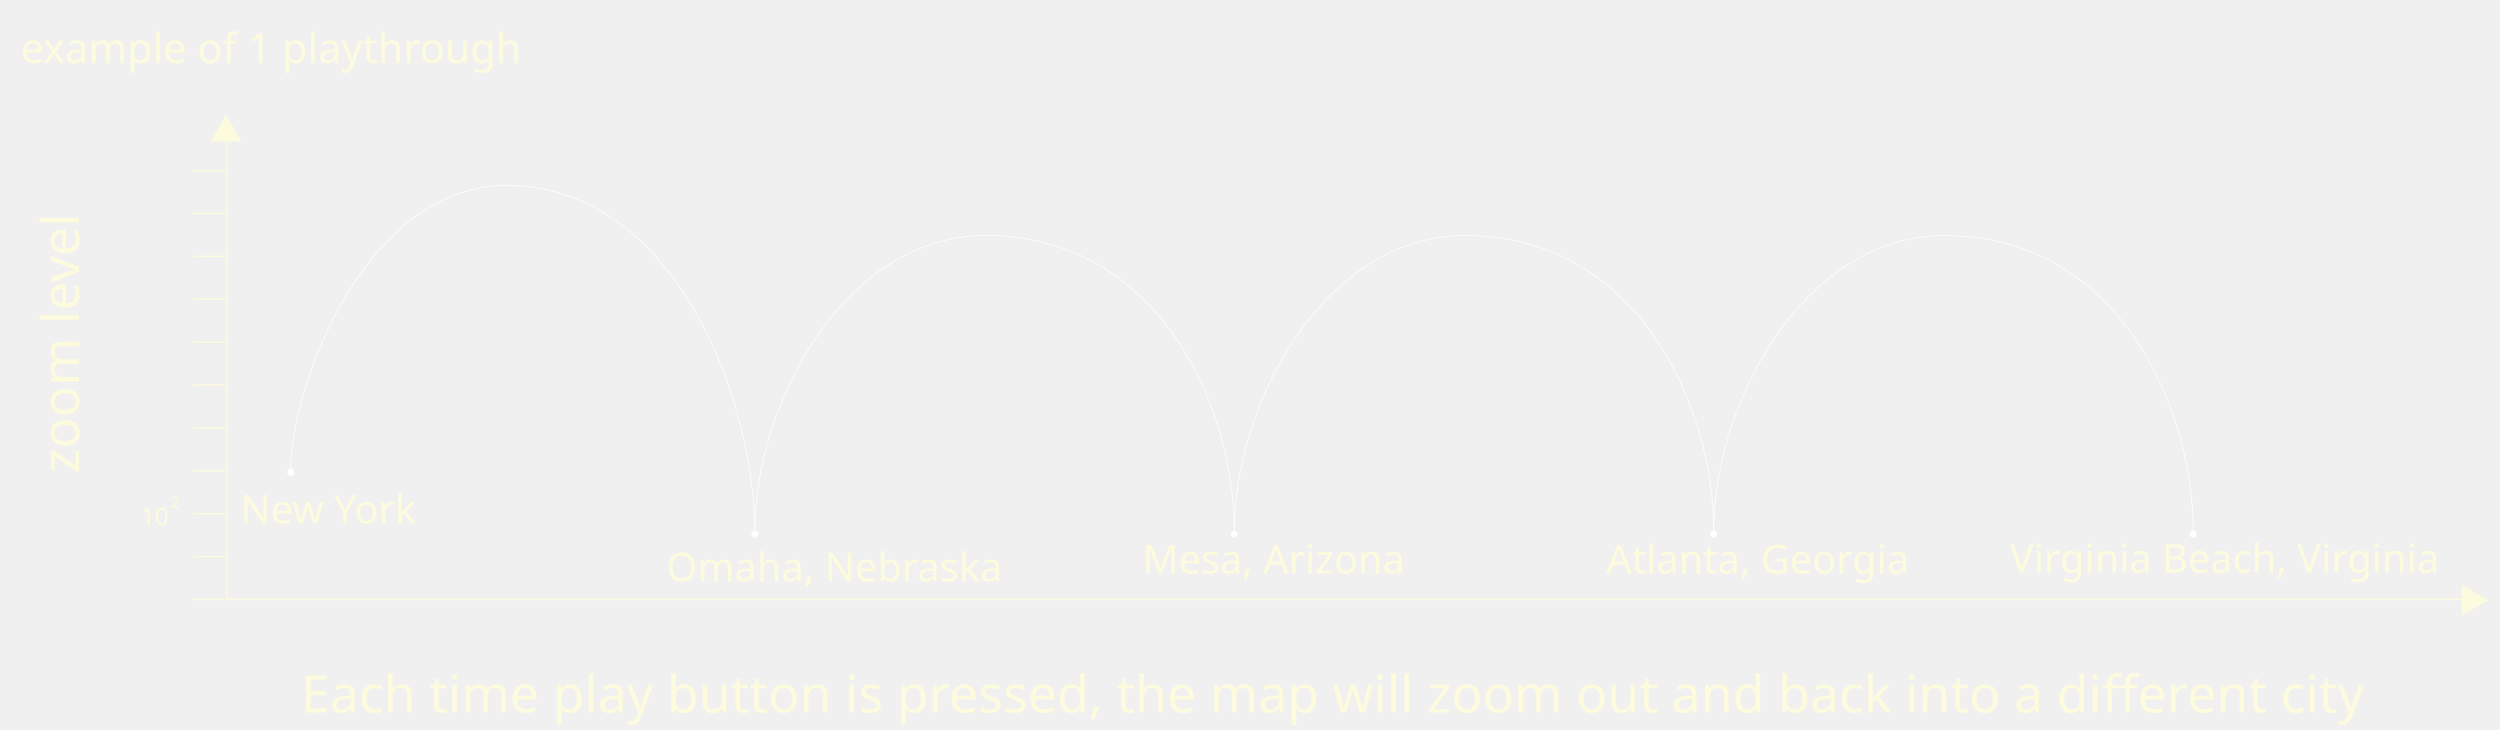
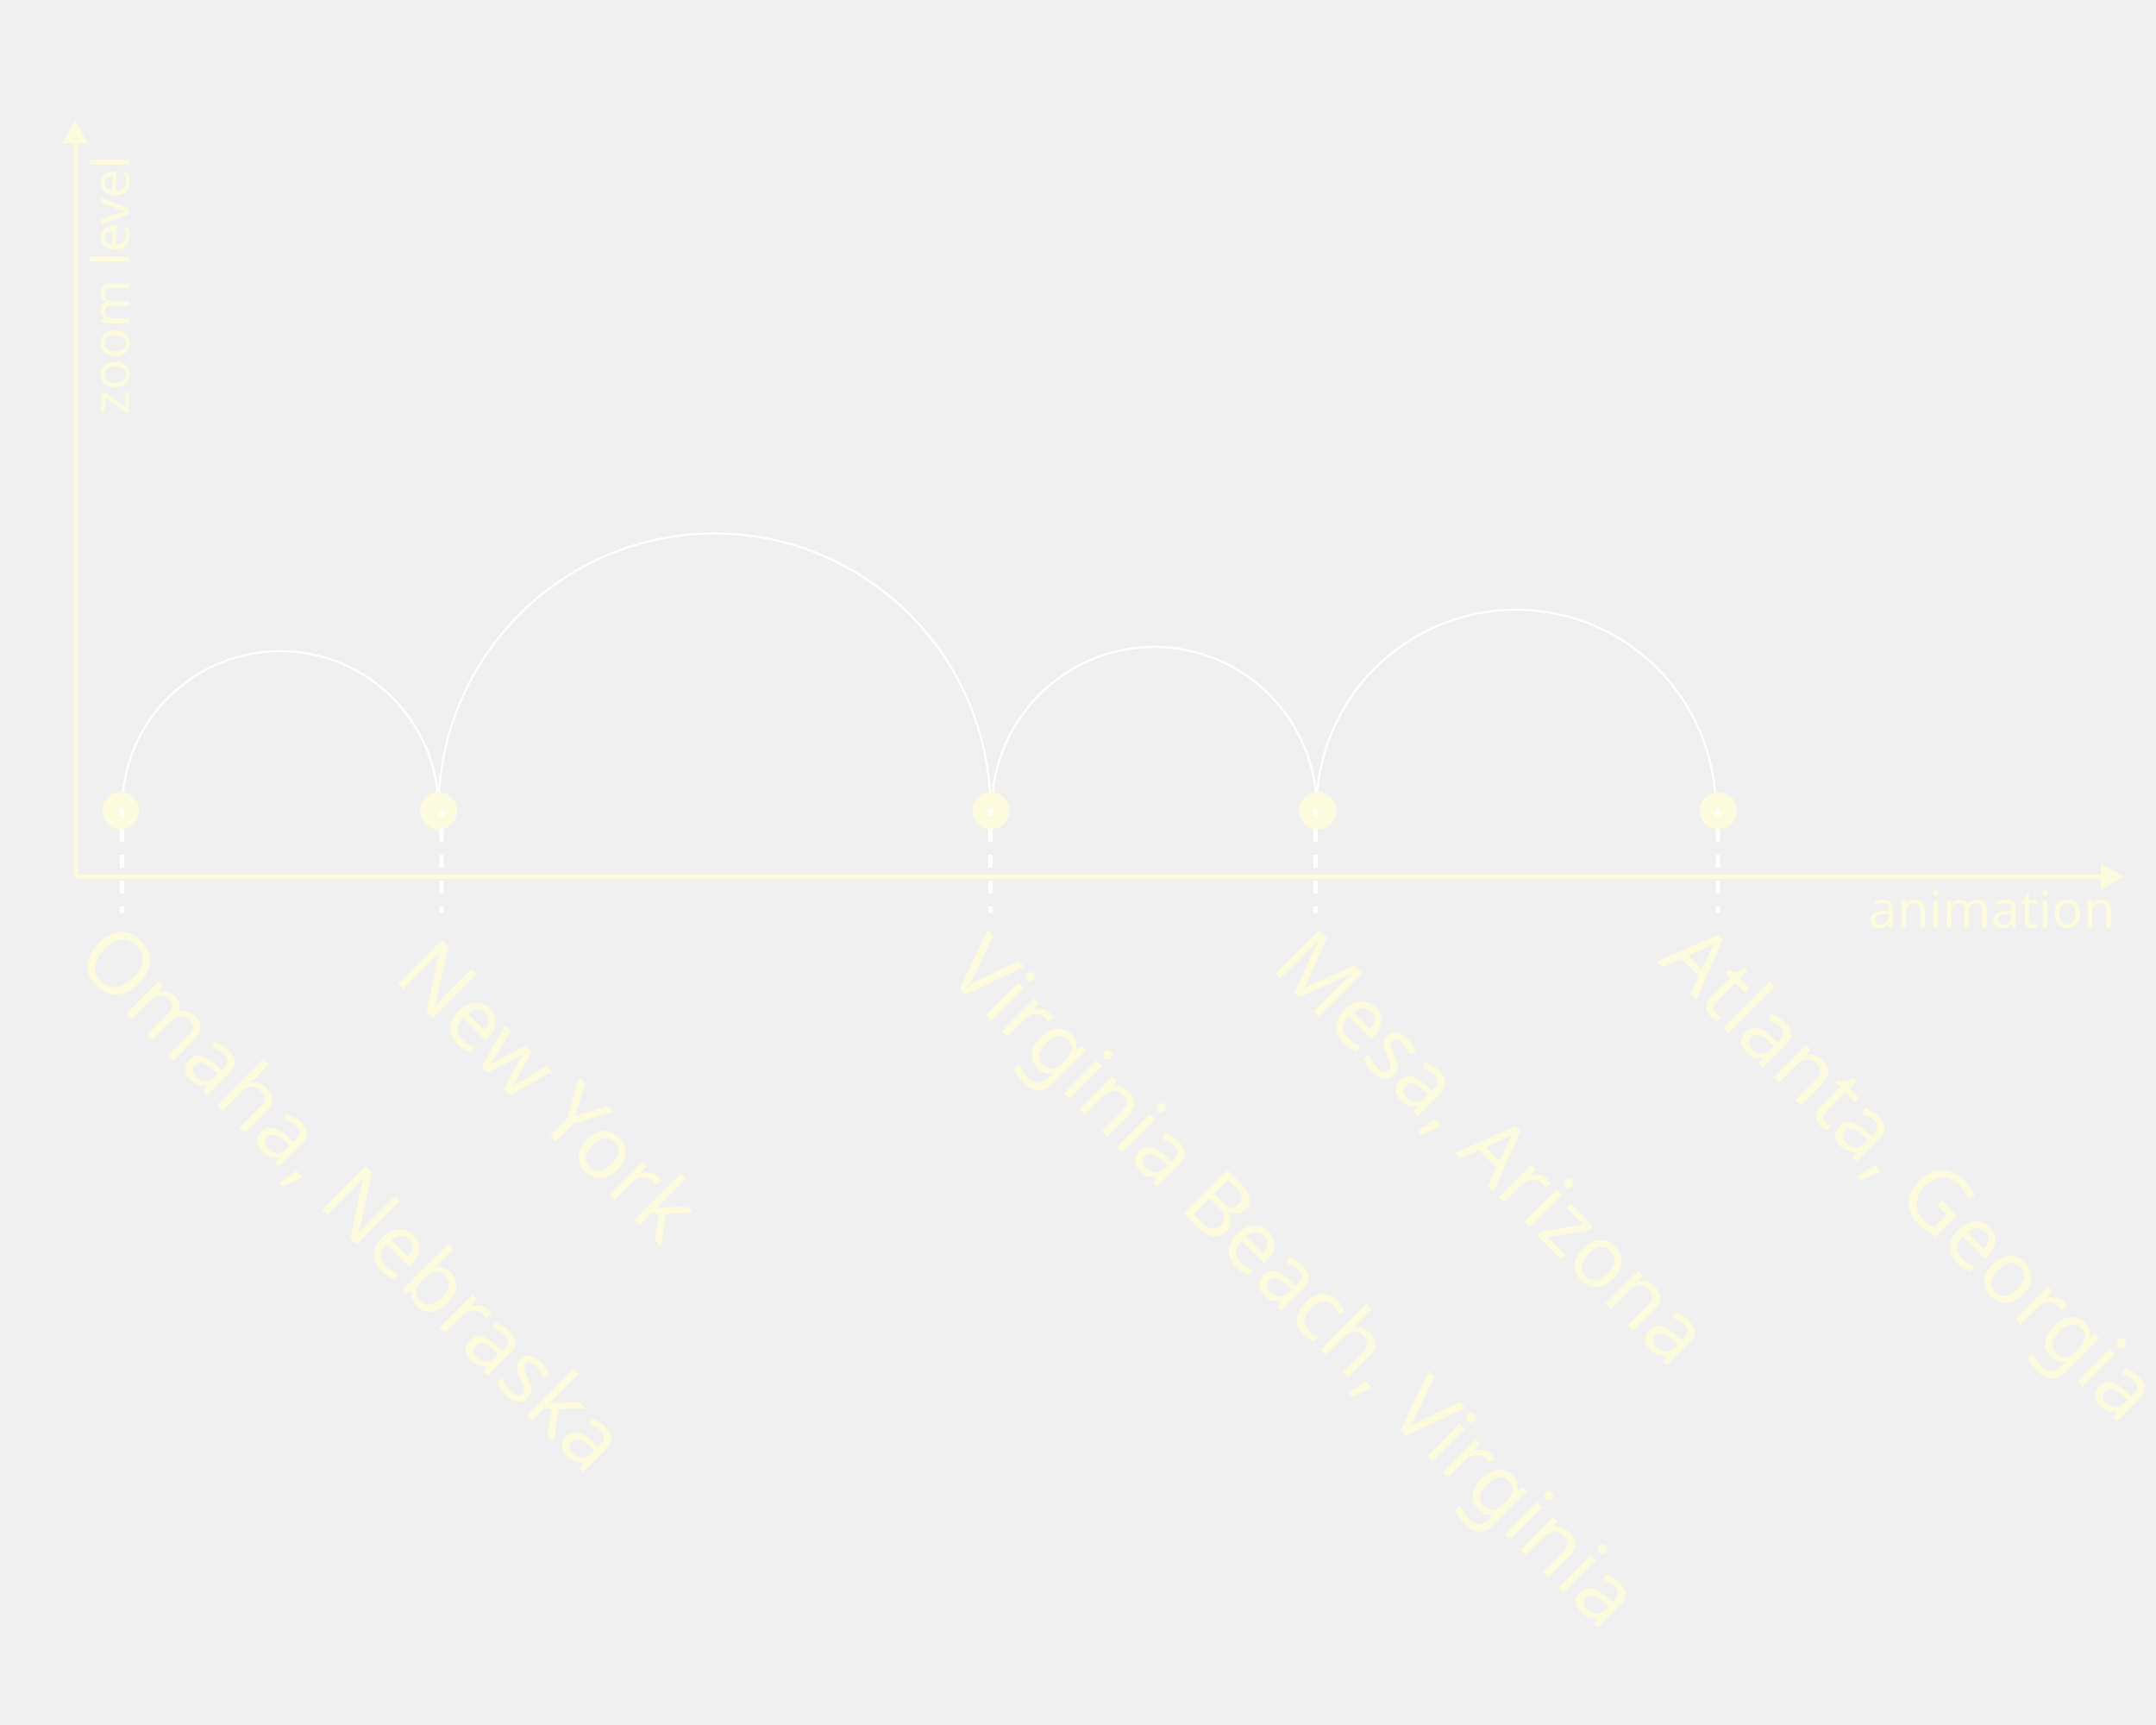
- <svg xmlns="http://www.w3.org/2000/svg" version="1.1" id="Layer_1" x="0px" y="0px" viewBox="0 0 1728 504" style="enable-background:new 0 0 1728 504;" xml:space="preserve">
+ <svg xmlns="http://www.w3.org/2000/svg" version="1.1" x="0px" y="0px" viewBox="0 0 500 400" style="enable-background:new 0 0 500 400;" xml:space="preserve">
  <style type="text/css">
	.st0{fill:none;stroke:#FDFBDE;stroke-miterlimit:10;}
	.st1{fill:#FDFBDE;}
	.st2{font-family:'Helvetica-Light';}
- 	.st3{font-size:16.721px;}
- 	.st4{font-family:'Helvetica-Bold';}
- 	.st5{font-size:10.749px;}
- 	.st6{font-size:27.47px;}
- 	.st7{font-size:35.83px;}
- 	.st8{fill:none;stroke:#FFFFFF;stroke-width:0.5;stroke-miterlimit:10;}
- 	.st9{font-size:28.664px;}
- 	.st10{fill:#FFFFFF;}
+ 	.st3{font-size:20px;}
+ 	.st4{font-size:12px;}
+ 	.st5{fill:none;stroke:#FFFFFF;stroke-width:0.5;stroke-miterlimit:10;}
+ 	.st6{fill:none;stroke:#FFFFFF;stroke-miterlimit:10;}
+ 	.st7{fill:none;stroke:#FFFFFF;stroke-miterlimit:10;stroke-dasharray:3,3;}
</style>
-   <line class="st0" x1="156.8" y1="96.8" x2="156.8" y2="414.3" />
-   <line class="st0" x1="156.8" y1="414.3" x2="1714.1" y2="414.3" />
-   <text transform="matrix(1 0 0 1 97.481 363.0293)" class="st1 st2 st3">10</text>
-   <text transform="matrix(1 0 0 1 117.9321 351.0859)" class="st1 st4 st5">2</text>
-   <text transform="matrix(1 0 0 1 166.251 361.8105)" class="st1 st2 st6">New York</text>
-   <text transform="matrix(1 0 0 1 460.6162 401.7373)" class="st1 st2 st6">Omaha, Nebraska</text>
-   <text transform="matrix(1 0 0 1 208.0073 492.5)" class="st1 st2 st7">Each time play button is pressed, the map will zoom out and back into a different city</text>
-   <text transform="matrix(1 0 0 1 1110.31 396.3691)" class="st1 st2 st6">Atlanta, Georgia</text>
-   <text transform="matrix(1 0 0 1 789.6558 396.3672)" class="st1 st2 st6">Mesa, Arizona</text>
-   <text transform="matrix(1 0 0 1 1389.192 395.7744)" class="st1 st2 st6">Virginia Beach, Virginia</text>
-   <path class="st8" d="M521.6,366.7c0-86.9-53.3-238.5-171.6-238.5c-97.8,0-149.2,139.7-149.2,197" />
-   <text transform="matrix(1 0 0 1 14.1929 43.5244)" class="st1 st2 st9">example of 1 playthrough</text>
-   <circle class="st10" cx="200.9" cy="326.4" r="2.4" />
-   <circle class="st10" cx="521.7" cy="369.2" r="2.4" />
-   <path class="st8" d="M853.1,366.7c0-86.9-53.3-203.9-171.6-203.9c-97.8,0-159.7,116.5-159.7,203.9" />
-   <circle class="st10" cx="853.1" cy="369.2" r="2.4" />
-   <path class="st8" d="M1184.5,366.7c0-86.9-53.3-203.9-171.6-203.9c-97.8,0-159.7,116.5-159.7,203.9" />
-   <circle class="st10" cx="1184.5" cy="369.2" r="2.4" />
-   <path class="st8" d="M1515.9,366.7c0-86.9-53.3-203.9-171.6-203.9c-97.8,0-159.7,116.5-159.7,203.9" />
-   <circle class="st10" cx="1515.9" cy="369.2" r="2.4" />
-   <g>
-     <line class="st0" x1="155.3" y1="414.3" x2="133.4" y2="414.3" />
-     <line class="st0" x1="155.3" y1="384.7" x2="133.4" y2="384.7" />
-     <line class="st0" x1="155.3" y1="355" x2="133.4" y2="355" />
-     <line class="st0" x1="155.3" y1="325.4" x2="133.4" y2="325.4" />
-     <line class="st0" x1="155.3" y1="295.8" x2="133.4" y2="295.8" />
-     <line class="st0" x1="155.3" y1="266.1" x2="133.4" y2="266.1" />
-     <line class="st0" x1="155.3" y1="236.5" x2="133.4" y2="236.5" />
-     <line class="st0" x1="155.3" y1="206.9" x2="133.4" y2="206.9" />
-     <line class="st0" x1="155.3" y1="177.2" x2="133.4" y2="177.2" />
-     <line class="st0" x1="155.3" y1="147.6" x2="133.4" y2="147.6" />
-     <line class="st0" x1="155.3" y1="118" x2="133.4" y2="118" />
+   <g id="Layer_2">
+ </g>
+   <g id="Layer_1">
+     <line class="st0" x1="17.6" y1="33" x2="17.6" y2="203.3" />
+     <line class="st0" x1="17.6" y1="203.3" x2="490.8" y2="203.3" />
+     <text transform="matrix(0.7071 0.7071 -0.7071 0.7071 91.0123 226.6917)" class="st1 st2 st3">New York</text>
+     <text transform="matrix(0.7071 0.7071 -0.7071 0.7071 16.983 222.9117)" class="st1 st2 st3">Omaha, Nebraska</text>
+     <text transform="matrix(0.7071 0.7071 -0.7071 0.7071 384.316 222.9538)" class="st1 st2 st3">Atlanta, Georgia</text>
+     <text transform="matrix(0.7071 0.7071 -0.7071 0.7071 294.3908 224.3743)" class="st1 st2 st3">Mesa, Arizona</text>
+     <text transform="matrix(0.7071 0.7071 -0.7071 0.7071 218.9433 225.7887)" class="st1 st2 st3">Virginia Beach, Virginia</text>
+     <g>
+       <text transform="matrix(6.123234e-17 -1 1 6.123234e-17 29.9456 96.1303)" class="st1 st2 st4">zoom level</text>
+     </g>
+     <g>
+       <text transform="matrix(1 0 0 1 433.209 215.119)" class="st1 st2 st4">animation</text>
+     </g>
+     <polygon class="st1" points="492.4,203.3 487.2,200.3 487.2,206.4  " />
+     <polygon class="st1" points="17.4,28.1 14.4,33.3 20.4,33.3  " />
+     <path class="st5" d="M28.3,187.7c0-20.3,16.4-36.7,36.7-36.7s36.7,16.4,36.7,36.7" />
+     <path class="st5" d="M101.7,187.7c0-35.3,28.7-64,64-64s64,28.7,64,64" />
+     <path class="st5" d="M230,187.7c0-20.8,16.9-37.7,37.7-37.7s37.7,16.9,37.7,37.7" />
+     <path class="st5" d="M305.3,187.7c0-25.6,20.7-46.3,46.3-46.3c25.6,0,46.3,20.7,46.3,46.3" />
+     <circle class="st1" cx="28" cy="188" r="4.3" />
+     <circle class="st1" cx="101.7" cy="188" r="4.3" />
+     <circle class="st1" cx="229.8" cy="188" r="4.3" />
+     <circle class="st1" cx="305.6" cy="188" r="4.3" />
+     <circle class="st1" cx="398.5" cy="188" r="4.3" />
+     <g>
+       <g>
+         <line class="st6" x1="28.3" y1="187.7" x2="28.3" y2="189.2" />
+         <line class="st7" x1="28.3" y1="192.2" x2="28.3" y2="208.7" />
+         <line class="st6" x1="28.3" y1="210.2" x2="28.3" y2="211.7" />
+       </g>
+     </g>
+     <g>
+       <g>
+         <line class="st6" x1="102.4" y1="187.7" x2="102.4" y2="189.2" />
+         <line class="st7" x1="102.4" y1="192.2" x2="102.4" y2="208.7" />
+         <line class="st6" x1="102.4" y1="210.2" x2="102.4" y2="211.7" />
+       </g>
+     </g>
+     <g>
+       <g>
+         <line class="st6" x1="229.7" y1="187.7" x2="229.7" y2="189.2" />
+         <line class="st7" x1="229.7" y1="192.2" x2="229.7" y2="208.7" />
+         <line class="st6" x1="229.7" y1="210.2" x2="229.7" y2="211.7" />
+       </g>
+     </g>
+     <g>
+       <g>
+         <line class="st6" x1="305.1" y1="187.7" x2="305.1" y2="189.2" />
+         <line class="st7" x1="305.1" y1="192.2" x2="305.1" y2="208.7" />
+         <line class="st6" x1="305.1" y1="210.2" x2="305.1" y2="211.7" />
+       </g>
+     </g>
+     <g>
+       <g>
+         <line class="st6" x1="398.4" y1="187.7" x2="398.4" y2="189.2" />
+         <line class="st7" x1="398.4" y1="192.2" x2="398.4" y2="208.7" />
+         <line class="st6" x1="398.4" y1="210.2" x2="398.4" y2="211.7" />
+       </g>
+     </g>
  </g>
-   <g>
-     <text transform="matrix(6.123235e-17 -1 1 6.123235e-17 54.5986 326.9873)" class="st1 st2 st7">zoom level</text>
-   </g>
-   <polygon class="st1" points="1719.8,414.9 1701.6,404.3 1701.6,425.4 " />
-   <polygon class="st1" points="156.2,79.5 145.7,97.8 166.8,97.8 " />
</svg>
